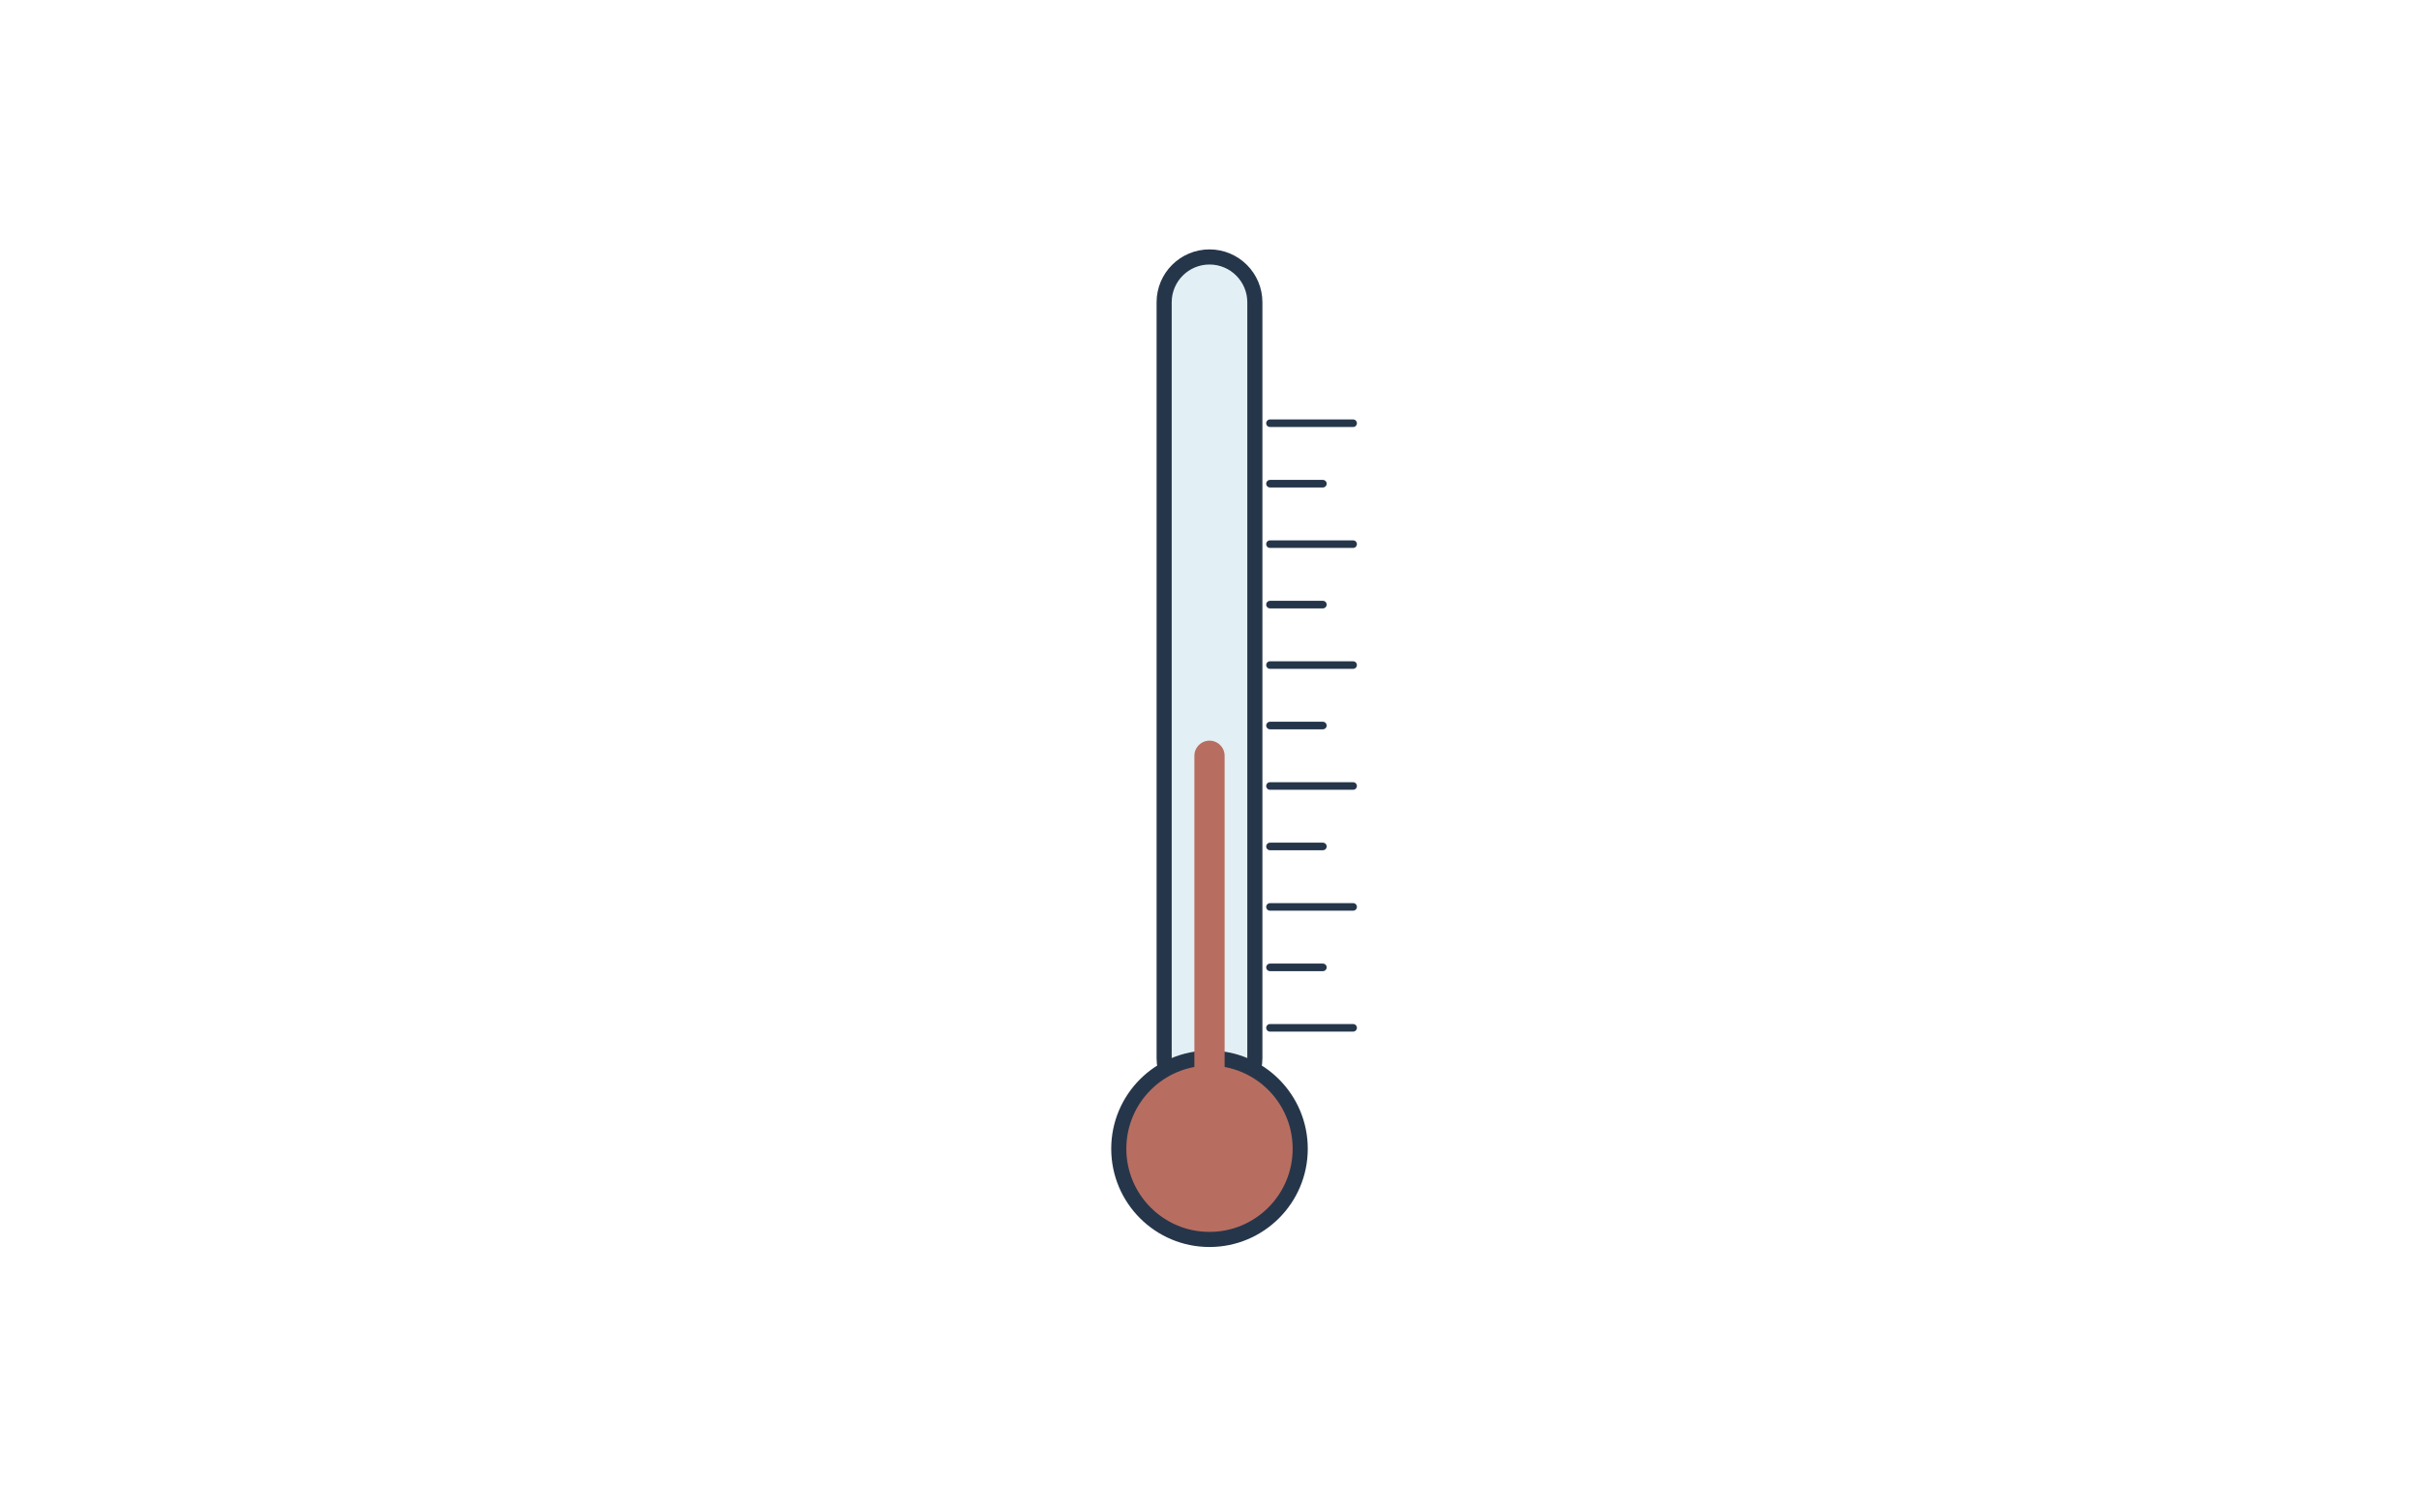
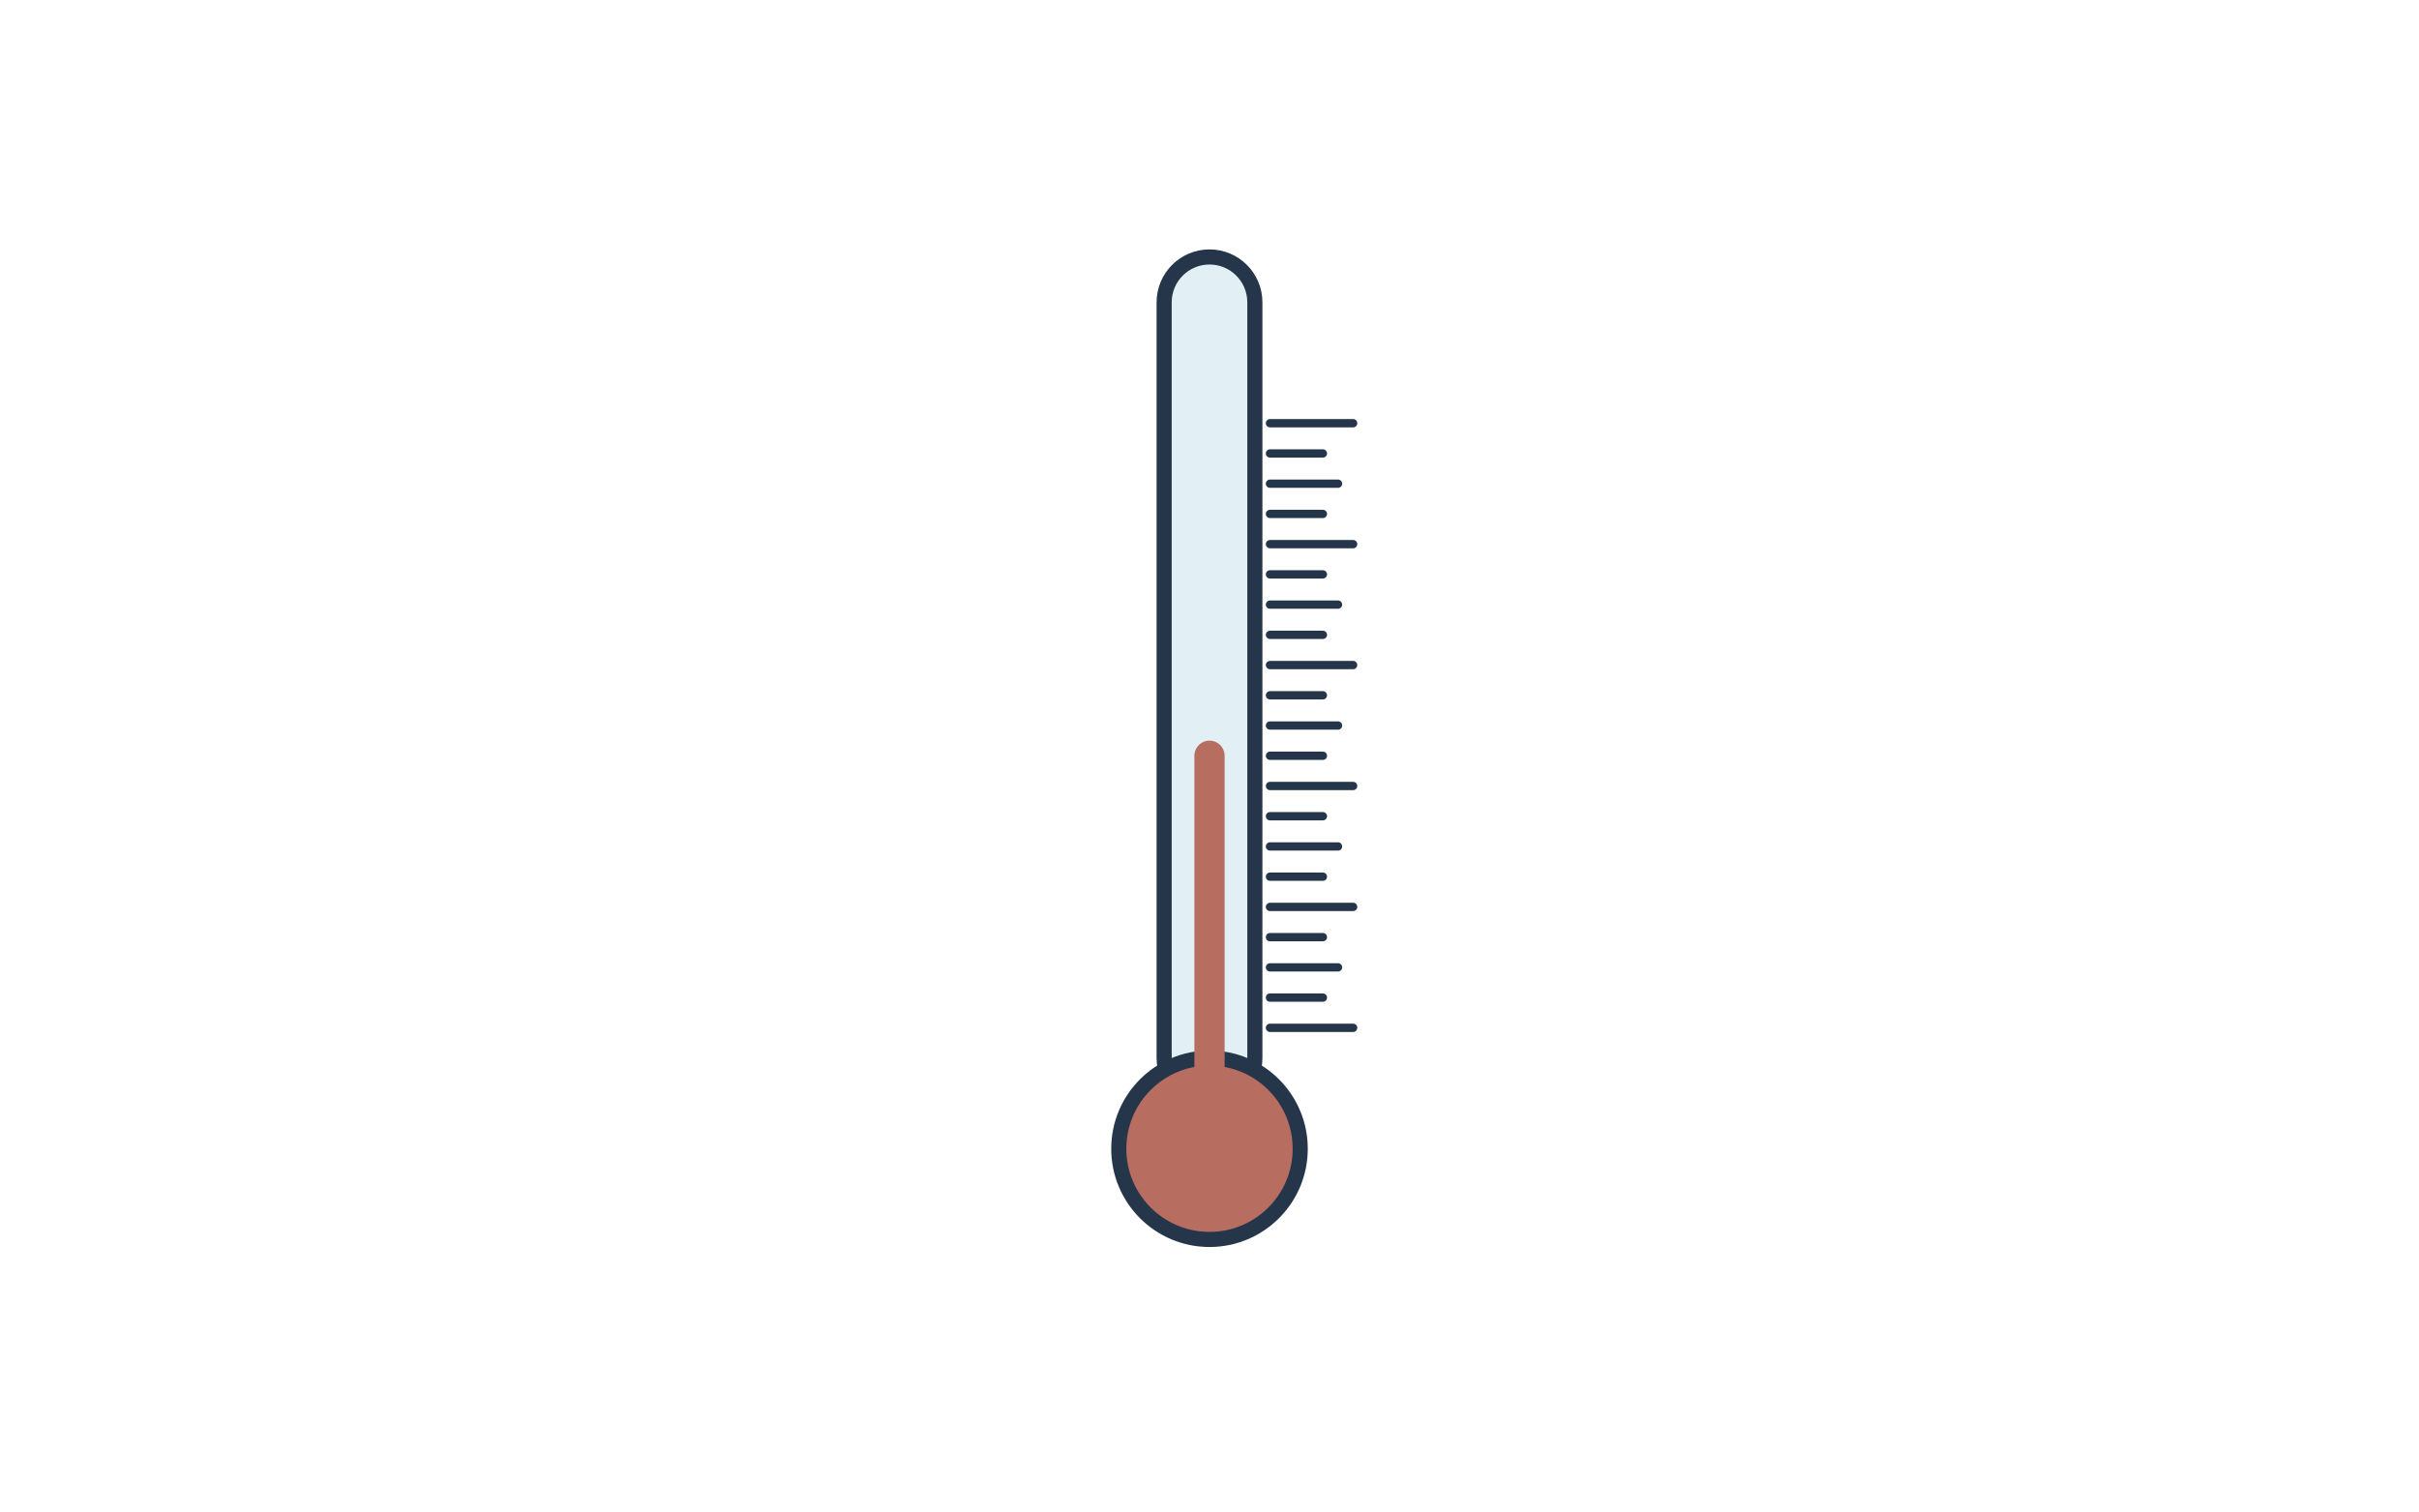
<svg xmlns="http://www.w3.org/2000/svg" viewBox="0 0 320 200" width="320" height="200" preserveAspectRatio="xMidYMid meet">
  <g transform="translate(80.00 20.00)">
    <rect x="74" y="14" width="12" height="112" rx="6" fill="#e2f0f5" stroke="#26364a" stroke-width="2" />
    <circle cx="80" cy="132" r="12" fill="#b76e61" stroke="#26364a" stroke-width="2" />
    <line x1="80" y1="125" x2="80" y2="80" stroke="#b76e61" stroke-width="4" stroke-linecap="round" fill="none" />
-     <line x1="88" y1="116" x2="99" y2="116" stroke="#26364a" stroke-width="1" stroke-linecap="round" fill="none" />
-     <line x1="88" y1="108" x2="95" y2="108" stroke="#26364a" stroke-width="1" stroke-linecap="round" fill="none" />
-     <line x1="88" y1="100" x2="99" y2="100" stroke="#26364a" stroke-width="1" stroke-linecap="round" fill="none" />
-     <line x1="88" y1="92" x2="95" y2="92" stroke="#26364a" stroke-width="1" stroke-linecap="round" fill="none" />
-     <line x1="88" y1="84" x2="99" y2="84" stroke="#26364a" stroke-width="1" stroke-linecap="round" fill="none" />
-     <line x1="88" y1="76" x2="95" y2="76" stroke="#26364a" stroke-width="1" stroke-linecap="round" fill="none" />
-     <line x1="88" y1="68" x2="99" y2="68" stroke="#26364a" stroke-width="1" stroke-linecap="round" fill="none" />
-     <line x1="88" y1="60" x2="95" y2="60" stroke="#26364a" stroke-width="1" stroke-linecap="round" fill="none" />
-     <line x1="88" y1="52" x2="99" y2="52" stroke="#26364a" stroke-width="1" stroke-linecap="round" fill="none" />
-     <line x1="88" y1="44" x2="95" y2="44" stroke="#26364a" stroke-width="1" stroke-linecap="round" fill="none" />
-     <line x1="88" y1="36" x2="99" y2="36" stroke="#26364a" stroke-width="1" stroke-linecap="round" fill="none" />
+     <line x1="88" y1="116" x2="99" y2="116" stroke="#26364a" stroke-width="1.1" stroke-linecap="round" fill="none" />
+     <line x1="88" y1="112" x2="95" y2="112" stroke="#26364a" stroke-width="1.1" stroke-linecap="round" fill="none" />
+     <line x1="88" y1="108" x2="97" y2="108" stroke="#26364a" stroke-width="1.1" stroke-linecap="round" fill="none" />
+     <line x1="88" y1="104" x2="95" y2="104" stroke="#26364a" stroke-width="1.1" stroke-linecap="round" fill="none" />
+     <line x1="88" y1="100" x2="99" y2="100" stroke="#26364a" stroke-width="1.1" stroke-linecap="round" fill="none" />
+     <line x1="88" y1="96" x2="95" y2="96" stroke="#26364a" stroke-width="1.1" stroke-linecap="round" fill="none" />
+     <line x1="88" y1="92" x2="97" y2="92" stroke="#26364a" stroke-width="1.1" stroke-linecap="round" fill="none" />
+     <line x1="88" y1="88" x2="95" y2="88" stroke="#26364a" stroke-width="1.1" stroke-linecap="round" fill="none" />
+     <line x1="88" y1="84" x2="99" y2="84" stroke="#26364a" stroke-width="1.1" stroke-linecap="round" fill="none" />
+     <line x1="88" y1="80" x2="95" y2="80" stroke="#26364a" stroke-width="1.1" stroke-linecap="round" fill="none" />
+     <line x1="88" y1="76" x2="97" y2="76" stroke="#26364a" stroke-width="1.1" stroke-linecap="round" fill="none" />
+     <line x1="88" y1="72" x2="95" y2="72" stroke="#26364a" stroke-width="1.1" stroke-linecap="round" fill="none" />
+     <line x1="88" y1="68" x2="99" y2="68" stroke="#26364a" stroke-width="1.1" stroke-linecap="round" fill="none" />
+     <line x1="88" y1="64" x2="95" y2="64" stroke="#26364a" stroke-width="1.1" stroke-linecap="round" fill="none" />
+     <line x1="88" y1="60" x2="97" y2="60" stroke="#26364a" stroke-width="1.1" stroke-linecap="round" fill="none" />
+     <line x1="88" y1="56" x2="95" y2="56" stroke="#26364a" stroke-width="1.1" stroke-linecap="round" fill="none" />
+     <line x1="88" y1="52" x2="99" y2="52" stroke="#26364a" stroke-width="1.1" stroke-linecap="round" fill="none" />
+     <line x1="88" y1="48" x2="95" y2="48" stroke="#26364a" stroke-width="1.1" stroke-linecap="round" fill="none" />
+     <line x1="88" y1="44" x2="97" y2="44" stroke="#26364a" stroke-width="1.1" stroke-linecap="round" fill="none" />
+     <line x1="88" y1="40" x2="95" y2="40" stroke="#26364a" stroke-width="1.1" stroke-linecap="round" fill="none" />
+     <line x1="88" y1="36" x2="99" y2="36" stroke="#26364a" stroke-width="1.1" stroke-linecap="round" fill="none" />
  </g>
</svg>
